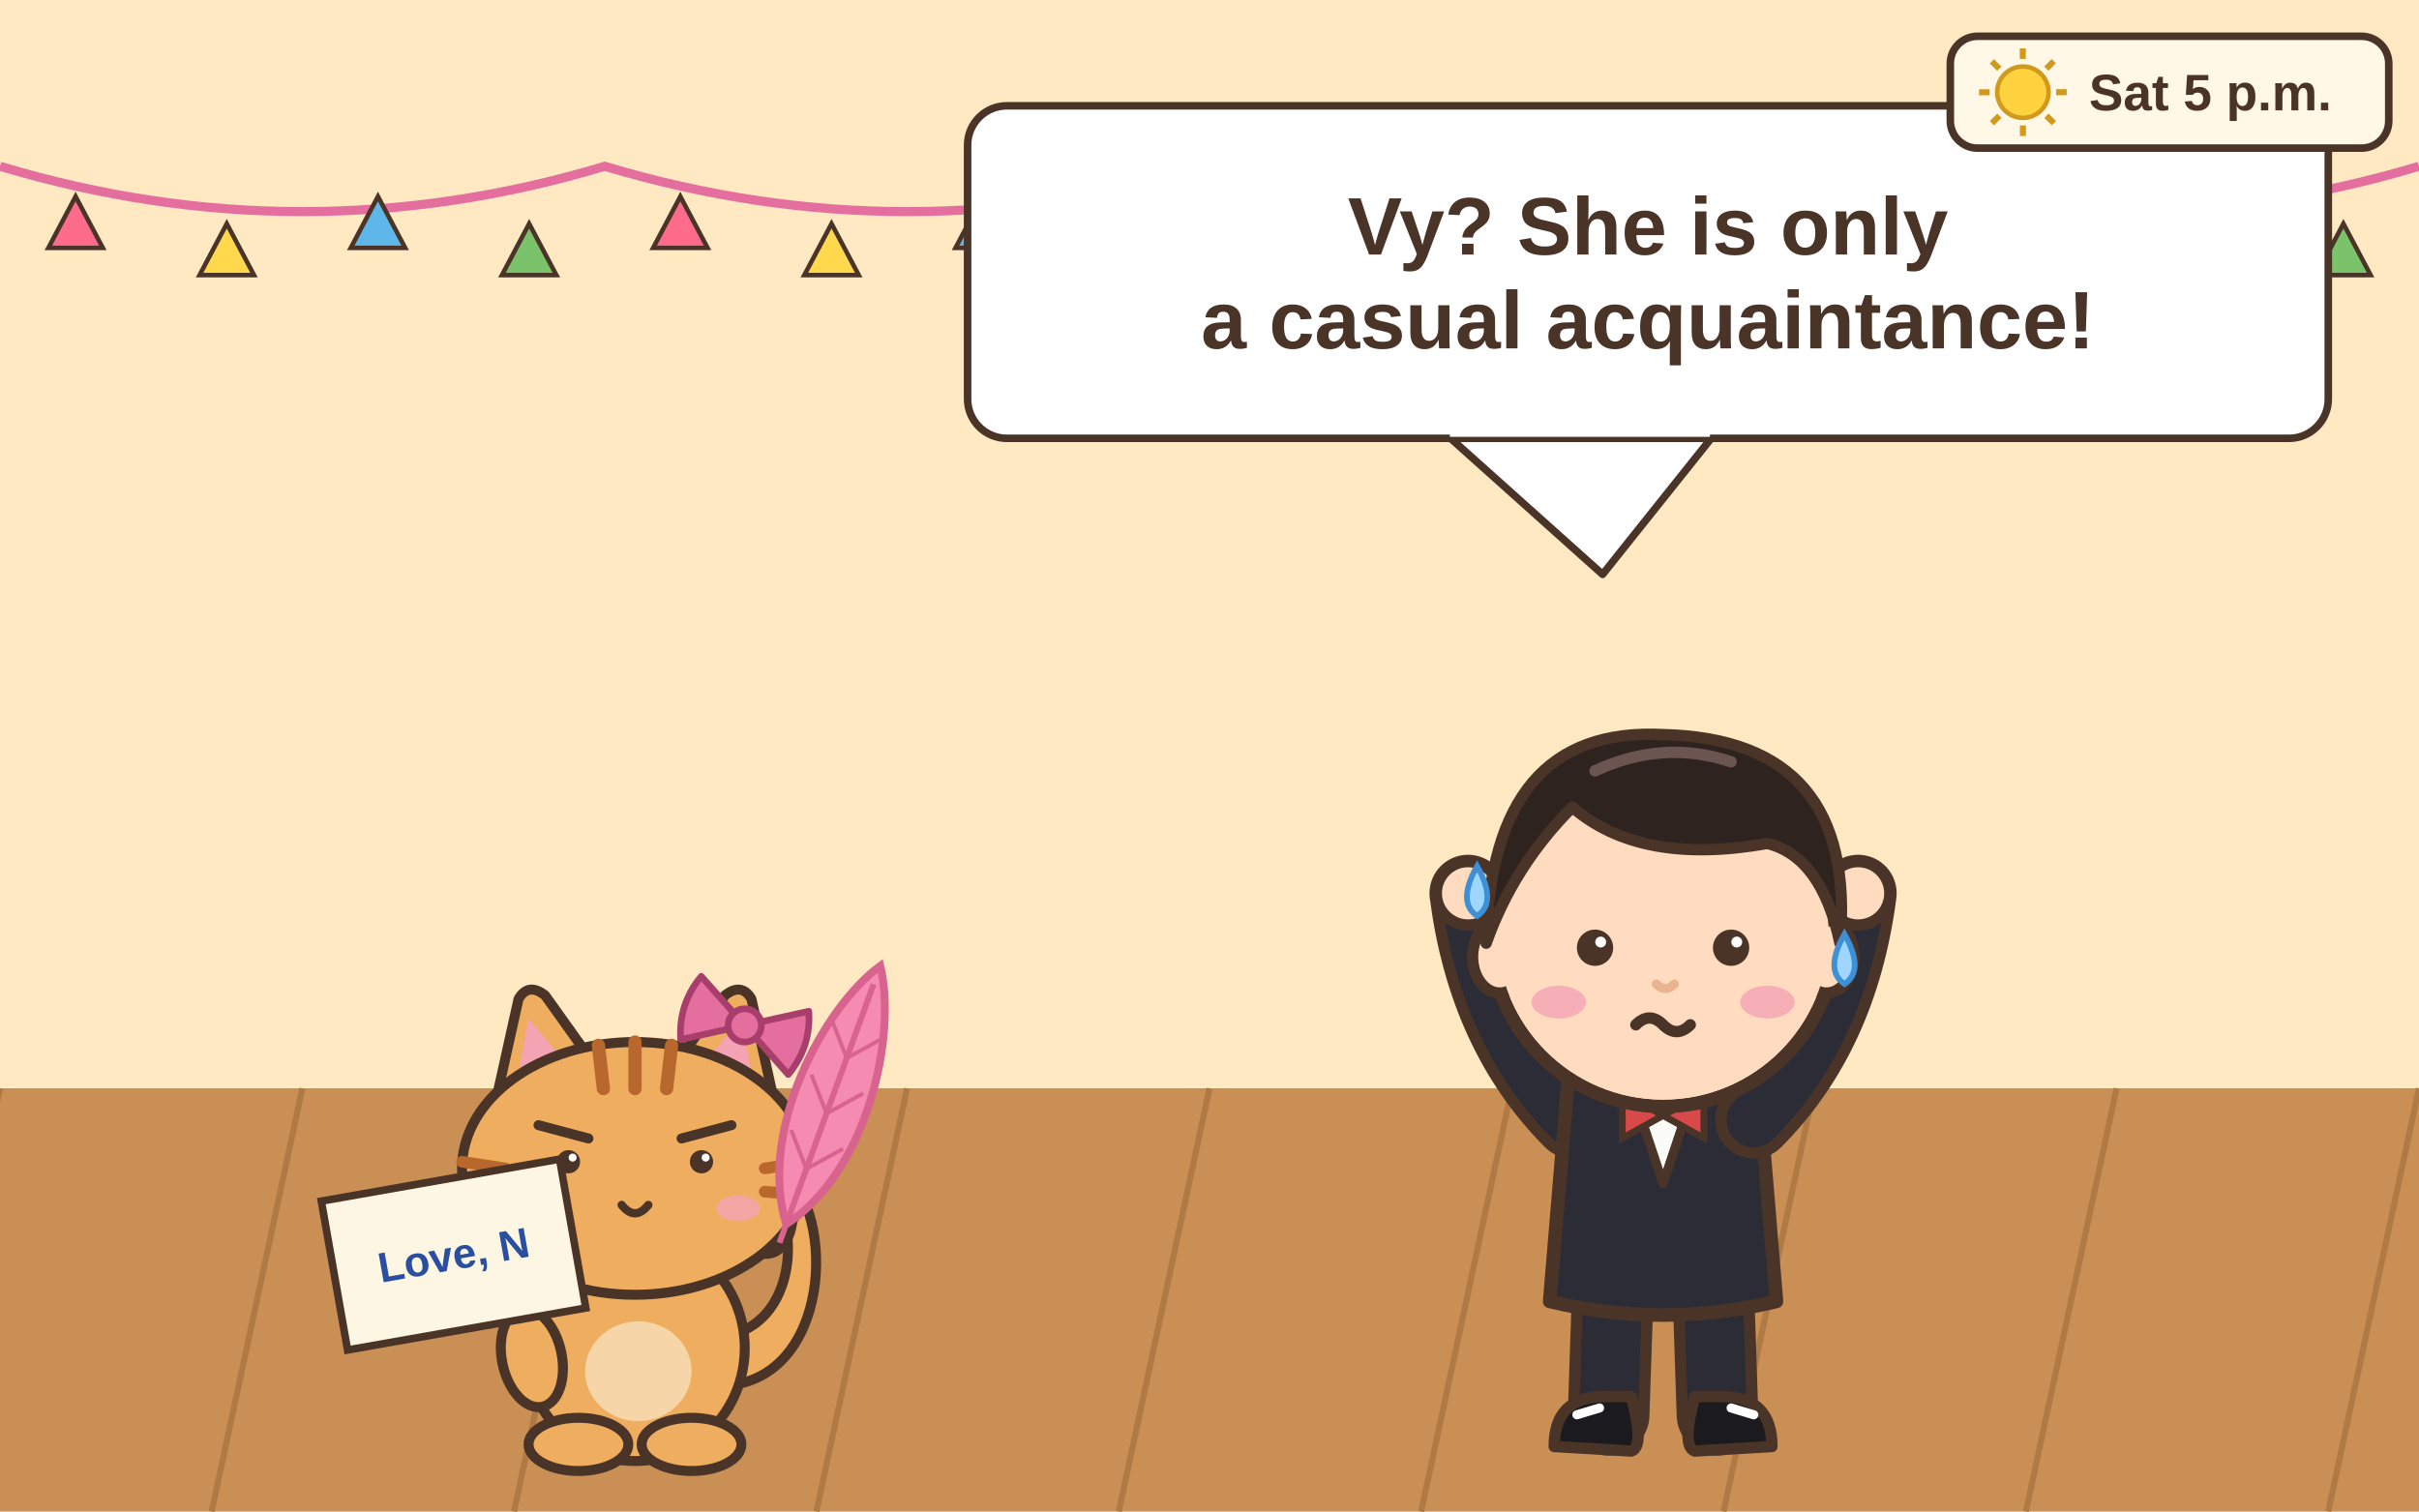
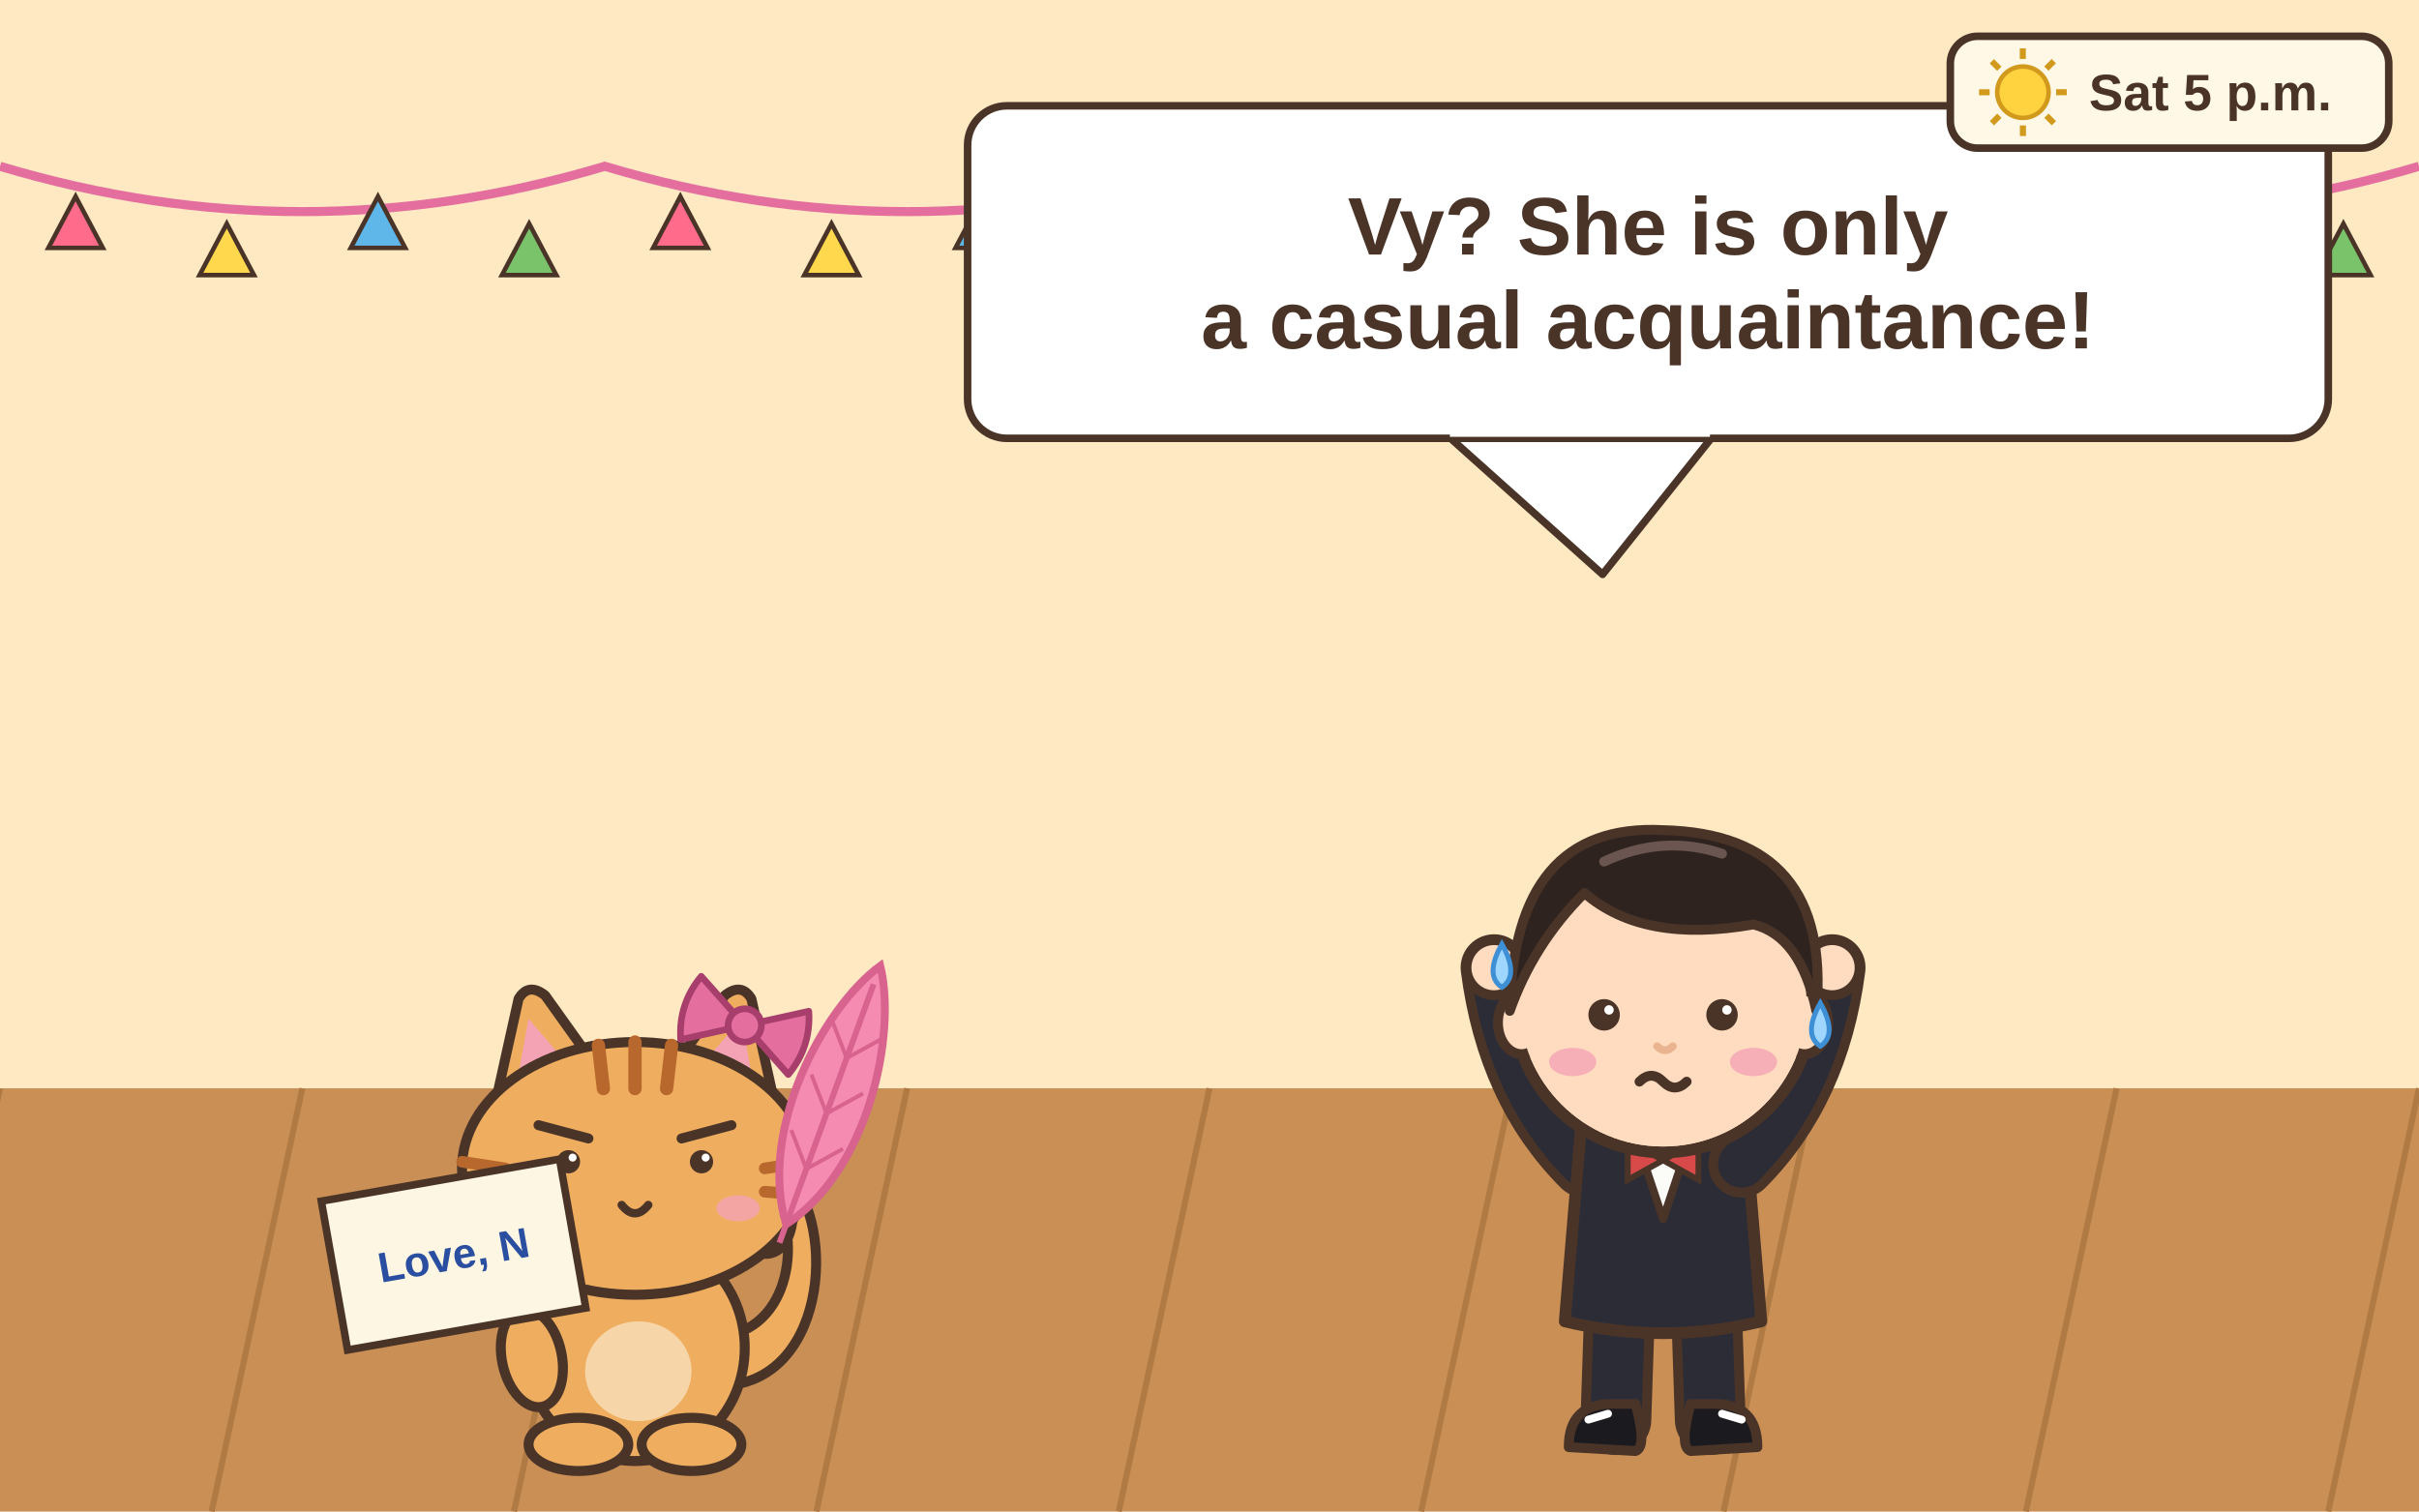
<svg xmlns="http://www.w3.org/2000/svg" viewBox="0 0 1600 1000" width="1600" height="1000">
  <style>.ch{animation:breathe 3.4s ease-in-out infinite;animation-delay:var(--d,0s);transform-box:fill-box;transform-origin:50% 100%}.m-happy,.m-love{animation-name:hop;animation-duration:2.8s}.m-shock{animation-name:shiver;animation-duration:2.4s}.m-angry{animation-name:puff;animation-duration:1.3s}.m-sad,.m-cry{animation-name:droop;animation-duration:4s}.m-sleep{animation-name:snore;animation-duration:3.8s}.m-sly,.m-sweat,.m-grumpy{animation-name:shifty;animation-duration:2.4s}@keyframes breathe{50%{transform:scale(1.015,.985)}}@keyframes hop{0%,58%,100%{transform:none}68%{transform:translateY(-16px) scale(.98,1.03)}78%{transform:scale(1.035,.965)}86%{transform:none}}@keyframes shiver{0%,30%,100%{transform:none}4%{transform:translateX(-7px) rotate(-1.5deg)}8%{transform:translateX(7px) rotate(1.5deg)}12%{transform:translateX(-6px)}16%{transform:translateX(6px)}20%{transform:translateX(-3px)}}@keyframes puff{50%{transform:scale(1.045,.965) translateY(2px)}}@keyframes droop{50%{transform:scale(1.01,.97) rotate(-1.2deg)}}@keyframes snore{50%{transform:scale(1.035,.965)}}@keyframes shifty{0%,100%{transform:rotate(-2deg)}50%{transform:rotate(2deg)}}.blink{animation:blink 4.6s infinite;animation-delay:var(--d,0s);transform-box:fill-box;transform-origin:50% 50%}@keyframes blink{0%,91%,100%{transform:none}94%{transform:scaleY(.1)}}.drip{animation:drip 1.8s ease-in infinite;animation-delay:var(--d,0s)}.drip+.drip{animation-delay:calc(var(--d,0s) - .9s)}@keyframes drip{0%{transform:translateY(-8px);opacity:0}25%{opacity:1}100%{transform:translateY(34px);opacity:0}}.zz{animation:zz 3s ease-in-out infinite}@keyframes zz{0%{transform:translate(0,14px);opacity:0}30%{opacity:1}100%{transform:translate(24px,-34px);opacity:0}}.twinkle{animation:tw 1.8s ease-in-out infinite;animation-delay:var(--d,0s);transform-box:fill-box;transform-origin:50% 50%}@keyframes tw{0%,100%{transform:scale(.7) rotate(0);opacity:.75}50%{transform:scale(1.18) rotate(45deg);opacity:1}}.sway{animation:sway 3.4s ease-in-out infinite;animation-delay:var(--d,0s);transform-box:fill-box;transform-origin:50% 100%}@keyframes sway{0%,100%{transform:rotate(-3deg) translateY(0)}50%{transform:rotate(3deg) translateY(-14px)}}.beat{animation:beat 1.3s ease-in-out infinite;animation-delay:var(--d,0s);transform-box:fill-box;transform-origin:50% 50%}@keyframes beat{0%,60%,100%{transform:scale(1)}12%{transform:scale(1.16)}24%{transform:scale(.96)}36%{transform:scale(1.08)}}.tail{animation:wag 1.7s ease-in-out infinite;transform-origin:60px -40px}@keyframes wag{50%{transform:rotate(10deg)}}.paw{animation:paw 1s ease-in-out infinite;transform-origin:56px -112px}@keyframes paw{50%{transform:rotate(-18deg)}}.float{animation:float 3.2s ease-in-out infinite;animation-delay:var(--d,0s)}@keyframes float{50%{transform:translateY(-18px)}}.ripple{animation:ripple 2.8s ease-in-out infinite;animation-delay:var(--d,0s)}@keyframes ripple{50%{transform:translateX(26px);opacity:.3}}.flutter{animation:flutter 2.4s ease-in-out infinite;animation-delay:var(--d,0s);transform-box:fill-box;transform-origin:50% 0}@keyframes flutter{50%{transform:rotate(9deg)}}.glow{animation:glow 2.6s ease-in-out infinite}@keyframes glow{50%{opacity:.35}}@media (prefers-reduced-motion:reduce){*{animation:none!important}}</style>
  <rect width="1600" height="1000" fill="#ffe9c2" />
  <rect y="720" width="1600" height="280" fill="#c98f55" />
  <path d="M0 720 L -60 1000" stroke="#b07a44" stroke-width="4" />
  <path d="M200 720 L 140 1000" stroke="#b07a44" stroke-width="4" />
  <path d="M400 720 L 340 1000" stroke="#b07a44" stroke-width="4" />
  <path d="M600 720 L 540 1000" stroke="#b07a44" stroke-width="4" />
  <path d="M800 720 L 740 1000" stroke="#b07a44" stroke-width="4" />
  <path d="M1000 720 L 940 1000" stroke="#b07a44" stroke-width="4" />
  <path d="M1200 720 L 1140 1000" stroke="#b07a44" stroke-width="4" />
  <path d="M1400 720 L 1340 1000" stroke="#b07a44" stroke-width="4" />
  <path d="M1600 720 L 1540 1000" stroke="#b07a44" stroke-width="4" />
  <path d="M0 110 Q 200 170 400 110 Q 600 170 800 110 Q 1000 170 1200 110 Q 1400 170 1600 110" fill="none" stroke="#e46f9f" stroke-width="6" />
  <path class="flutter" style="--d:0s" d="M50 130 l 18 34 l -36 0 z" fill="#ff6b8b" stroke="#4a3428" stroke-width="3" />
  <path class="flutter" style="--d:-0.4s" d="M150 148 l 18 34 l -36 0 z" fill="#ffd84d" stroke="#4a3428" stroke-width="3" />
  <path class="flutter" style="--d:-0.8s" d="M250 130 l 18 34 l -36 0 z" fill="#5fb6e8" stroke="#4a3428" stroke-width="3" />
  <path class="flutter" style="--d:-1.2s" d="M350 148 l 18 34 l -36 0 z" fill="#7ac36a" stroke="#4a3428" stroke-width="3" />
  <path class="flutter" style="--d:-1.6s" d="M450 130 l 18 34 l -36 0 z" fill="#ff6b8b" stroke="#4a3428" stroke-width="3" />
  <path class="flutter" style="--d:0s" d="M550 148 l 18 34 l -36 0 z" fill="#ffd84d" stroke="#4a3428" stroke-width="3" />
  <path class="flutter" style="--d:-0.4s" d="M650 130 l 18 34 l -36 0 z" fill="#5fb6e8" stroke="#4a3428" stroke-width="3" />
  <path class="flutter" style="--d:-0.8s" d="M750 148 l 18 34 l -36 0 z" fill="#7ac36a" stroke="#4a3428" stroke-width="3" />
  <path class="flutter" style="--d:-1.2s" d="M850 130 l 18 34 l -36 0 z" fill="#ff6b8b" stroke="#4a3428" stroke-width="3" />
  <path class="flutter" style="--d:-1.6s" d="M950 148 l 18 34 l -36 0 z" fill="#ffd84d" stroke="#4a3428" stroke-width="3" />
  <path class="flutter" style="--d:0s" d="M1050 130 l 18 34 l -36 0 z" fill="#5fb6e8" stroke="#4a3428" stroke-width="3" />
  <path class="flutter" style="--d:-0.4s" d="M1150 148 l 18 34 l -36 0 z" fill="#7ac36a" stroke="#4a3428" stroke-width="3" />
  <path class="flutter" style="--d:-0.8s" d="M1250 130 l 18 34 l -36 0 z" fill="#ff6b8b" stroke="#4a3428" stroke-width="3" />
  <path class="flutter" style="--d:-1.2s" d="M1350 148 l 18 34 l -36 0 z" fill="#ffd84d" stroke="#4a3428" stroke-width="3" />
  <path class="flutter" style="--d:-1.6s" d="M1450 130 l 18 34 l -36 0 z" fill="#5fb6e8" stroke="#4a3428" stroke-width="3" />
  <path class="flutter" style="--d:0s" d="M1550 148 l 18 34 l -36 0 z" fill="#7ac36a" stroke="#4a3428" stroke-width="3" />
-   <g transform="translate(1100 960) scale(1.5 1.5)">
+   <g transform="translate(1100 960) scale(1.3 1.3)">
    <g class="ch ch-nam m-sweat" style="--d:-1.88s">
      <path d="M-22 -76 L -24 -16" fill="none" stroke="#4a3428" stroke-width="36" stroke-linecap="round" stroke-linejoin="round" />
      <path d="M-22 -76 L -24 -16" fill="none" stroke="#2b2c35" stroke-width="26" stroke-linecap="round" stroke-linejoin="round" />
      <path d="M22 -76 L 24 -16" fill="none" stroke="#4a3428" stroke-width="36" stroke-linecap="round" stroke-linejoin="round" />
      <path d="M22 -76 L 24 -16" fill="none" stroke="#2b2c35" stroke-width="26" stroke-linecap="round" stroke-linejoin="round" />
      <path d="M-48 -2 Q -48 -24 -26 -24 L -14 -24 Q -8 -2 -14 0 Z" fill="#1a1a1f" stroke="#4a3428" stroke-width="5" stroke-linejoin="round" />
      <path d="M48 -2 Q 48 -24 26 -24 L 14 -24 Q 8 -2 14 0 Z" fill="#1a1a1f" stroke="#4a3428" stroke-width="5" stroke-linejoin="round" />
      <path d="M-38 -16 l 10 -3 M30 -19 l 10 3" stroke="#fff" stroke-width="4" stroke-linecap="round" />
      <path d="M-40 -146 Q -78 -184 -86 -246" fill="none" stroke="#4a3428" stroke-width="34" stroke-linecap="round" stroke-linejoin="round" />
      <path d="M-40 -146 Q -78 -184 -86 -246" fill="none" stroke="#2b2c35" stroke-width="24" stroke-linecap="round" stroke-linejoin="round" />
      <circle cx="-86" cy="-246" r="14" fill="#ffdcbf" stroke="#4a3428" stroke-width="5" />
      <path d="M-42 -162 Q 0 -174 42 -162 L 50 -66 Q 0 -54 -50 -66 Z" fill="#2b2c35" stroke="#4a3428" stroke-width="6" stroke-linejoin="round" />
      <path d="M-16 -166 L 0 -118 L 16 -166 Z" fill="#fbfbf7" stroke="#4a3428" stroke-width="4" stroke-linejoin="round" />
      <path d="M-18 -158 L 0 -148 L 18 -158 L 18 -138 L 0 -148 L -18 -138 Z" fill="#d84a4a" stroke="#4a3428" stroke-width="3" />
      <path d="M40 -146 Q 78 -184 86 -246" fill="none" stroke="#4a3428" stroke-width="34" stroke-linecap="round" stroke-linejoin="round" />
      <path d="M40 -146 Q 78 -184 86 -246" fill="none" stroke="#2b2c35" stroke-width="24" stroke-linecap="round" stroke-linejoin="round" />
      <circle cx="86" cy="-246" r="14" fill="#ffdcbf" stroke="#4a3428" stroke-width="5" />
      <circle cx="0" cy="-228" r="76" fill="#ffdcbf" stroke="#4a3428" stroke-width="6" />
      <ellipse cx="-72" cy="-218" rx="12" ry="16" fill="#ffdcbf" stroke="#4a3428" stroke-width="5" />
      <ellipse cx="72" cy="-218" rx="12" ry="16" fill="#ffdcbf" stroke="#4a3428" stroke-width="5" />
      <circle cx="0" cy="-228" r="73" fill="#ffdcbf" />
      <g class="blink">
        <circle cx="-30" cy="-222" r="8" fill="#4a3428" />
        <circle cx="-27.5" cy="-224.5" r="2.4" fill="#fff" />
        <circle cx="30" cy="-222" r="8" fill="#4a3428" />
        <circle cx="32.5" cy="-224.5" r="2.4" fill="#fff" />
      </g>
      <path d="M-12 -188 q 6 -6 12 0 q 6 6 12 0" fill="none" stroke="#4a3428" stroke-width="5" stroke-linecap="round" />
      <ellipse cx="-46" cy="-198" rx="12" ry="7.2" fill="#f4a3b5" opacity=".8" />
      <ellipse cx="46" cy="-198" rx="12" ry="7.2" fill="#f4a3b5" opacity=".8" />
      <path d="M-3 -206 q 4 4 8 0" fill="none" stroke="#e9b48f" stroke-width="4" stroke-linecap="round" />
      <path d="M-78 -224 Q -76 -320 0 -316 Q 86 -314 78 -224 Q 70 -262 46 -268 Q -10 -258 -40 -284 Q -66 -258 -78 -224 Z" fill="#2f2320" stroke="#4a3428" stroke-width="5" stroke-linejoin="round" />
      <path d="M-30 -300 q 30 -14 60 -4" fill="none" stroke="#6a5550" stroke-width="5" stroke-linecap="round" />
      <path class="drip" d="M-82 -258 q -9 16 0 22 q 9 -6 0 -22z" fill="#9fd6ff" stroke="#3d8fd6" stroke-width="2.5" />
      <path class="drip" d="M80 -228 q -9 16 0 22 q 9 -6 0 -22z" fill="#9fd6ff" stroke="#3d8fd6" stroke-width="2.5" />
    </g>
  </g>
  <g transform="translate(420 960) scale(1.1 1.1)">
    <g class="ch ch-cho m-grumpy" style="--d:-0.02s">
      <path class="tail" d="M60 -40 C 120 -50 120 -150 86 -170 C 76 -176 70 -168 78 -160 C 100 -140 98 -80 58 -70" fill="#efae5f" stroke="#4a3428" stroke-width="6" stroke-linejoin="round" />
      <ellipse cx="0" cy="-62" rx="66" ry="68" fill="#efae5f" stroke="#4a3428" stroke-width="6" />
      <ellipse cx="2" cy="-48" rx="32" ry="30" fill="#f6d6a8" />
      <ellipse cx="-34" cy="-4" rx="30" ry="16" fill="#efae5f" stroke="#4a3428" stroke-width="6" />
      <ellipse cx="34" cy="-4" rx="30" ry="16" fill="#efae5f" stroke="#4a3428" stroke-width="6" />
      <ellipse cx="-62" cy="-56" rx="18" ry="30" fill="#efae5f" stroke="#4a3428" stroke-width="6" transform="rotate(-12 -62 -56)" />
      <g class="paw">
        <ellipse cx="74" cy="-150" rx="20" ry="32" fill="#efae5f" stroke="#4a3428" stroke-width="6" transform="rotate(-14 74 -150)" />
      </g>
      <path d="M-86 -200 L -70 -272 Q -64 -282 -54 -274 L -24 -232 Z" fill="#efae5f" stroke="#4a3428" stroke-width="6" stroke-linejoin="round" />
      <path d="M-72 -216 L -64 -260 L -40 -232 Z" fill="#f4a3b5" />
      <path d="M86 -200 L 70 -272 Q 64 -282 54 -274 L 24 -232 Z" fill="#efae5f" stroke="#4a3428" stroke-width="6" stroke-linejoin="round" />
      <path d="M72 -216 L 64 -260 L 40 -232 Z" fill="#f4a3b5" />
      <ellipse cx="0" cy="-170" rx="104" ry="76" fill="#efae5f" stroke="#4a3428" stroke-width="6" />
      <path d="M-22 -244 l 3 26 M0 -246 l 0 28 M22 -244 l -3 26" stroke="#b8682c" stroke-width="8" stroke-linecap="round" />
      <path d="M-104 -174 l 26 4 M-102 -154 l 24 -2 M104 -174 l -26 4 M102 -154 l -24 -2" stroke="#b8682c" stroke-width="7" stroke-linecap="round" />
      <g class="blink">
        <circle cx="-40" cy="-174" r="7" fill="#4a3428" />
        <circle cx="-37.5" cy="-176.5" r="2.4" fill="#fff" />
        <circle cx="40" cy="-174" r="7" fill="#4a3428" />
        <circle cx="42.5" cy="-176.5" r="2.4" fill="#fff" />
      </g>
      <path d="M-8 -148 Q 0 -138 8 -148" fill="none" stroke="#4a3428" stroke-width="5" stroke-linecap="round" />
      <ellipse cx="-62" cy="-146" rx="13" ry="7.8" fill="#f4a3b5" opacity=".8" />
      <ellipse cx="62" cy="-146" rx="13" ry="7.8" fill="#f4a3b5" opacity=".8" />
      <g transform="translate(66 -256) rotate(18)">
        <path d="M0 0 L -34 -20 Q -42 0 -34 20 Z M0 0 L 34 -20 Q 42 0 34 20 Z" fill="#e46f9f" stroke="#a83e6c" stroke-width="4" stroke-linejoin="round" />
        <circle r="10" fill="#e46f9f" stroke="#a83e6c" stroke-width="4" />
      </g>
      <path d="M-58 -196 l 30 8 M58 -196 l -30 8" stroke="#4a3428" stroke-width="6" stroke-linecap="round" />
    </g>
  </g>
  <g transform="translate(520 810) rotate(20) scale(1.3)">
    <path d="M0 0 C 30 -40 20 -110 0 -140 C -20 -110 -30 -40 0 0 Z" fill="#f58bb0" stroke="#d8638e" stroke-width="4" />
    <path d="M0 10 L 0 -130" stroke="#d8638e" stroke-width="3" />
    <path d="M0 -30 l 14 -16 M0 -30 l -14 -16" stroke="#d8638e" stroke-width="2" />
    <path d="M0 -60 l 14 -16 M0 -60 l -14 -16" stroke="#d8638e" stroke-width="2" />
    <path d="M0 -90 l 14 -16 M0 -90 l -14 -16" stroke="#d8638e" stroke-width="2" />
  </g>
  <g transform="translate(300 830) rotate(-10)">
    <rect x="-80" y="-50" width="160" height="100" fill="#fdf6e3" stroke="#4a3428" stroke-width="5" />
    <text x="0" y="10" text-anchor="middle" font-size="28" font-weight="900" fill="#2a4ea0" font-family="'Baloo 2', 'Trebuchet MS', Arial">Love, N</text>
  </g>
  <g>
    <path d="M955 286 L 1060 380 L 1135 286 Z" fill="#fff" stroke="#4a3428" stroke-width="5" stroke-linejoin="round" />
    <rect x="640" y="70" width="900" height="220" rx="26" fill="#fff" stroke="#4a3428" stroke-width="5" />
    <path d="M959 285 L 1131 285" stroke="#fff" stroke-width="8" />
    <text x="1090" y="168.39" text-anchor="middle" font-size="54" font-weight="900" fill="#4a3428" font-family="'Baloo 2', 'Trebuchet MS', Arial">Vy? She is only</text>
    <text x="1090" y="230.49" text-anchor="middle" font-size="54" font-weight="900" fill="#4a3428" font-family="'Baloo 2', 'Trebuchet MS', Arial">a casual acquaintance!</text>
  </g>
  <g transform="translate(1290 24)">
    <rect width="290" height="74" rx="18" fill="#fff8e7" stroke="#4a3428" stroke-width="5" />
    <circle cx="48" cy="37" r="17" fill="#ffd23f" stroke="#d29a1c" stroke-width="3" />
    <path d="M48 37 m 22 0 l 7 0" stroke="#d29a1c" stroke-width="4" />
    <path d="M48 37 m 15.563 15.55 l 4.952 4.948" stroke="#d29a1c" stroke-width="4" />
    <path d="M48 37 m 0.018 22 l 0.006 7" stroke="#d29a1c" stroke-width="4" />
    <path d="M48 37 m -15.538 15.575 l -4.944 4.956" stroke="#d29a1c" stroke-width="4" />
    <path d="M48 37 m -22 0.035 l -7 0.011" stroke="#d29a1c" stroke-width="4" />
    <path d="M48 37 m -15.587 -15.525 l -4.96 -4.94" stroke="#d29a1c" stroke-width="4" />
    <path d="M48 37 m -0.053 -22 l -0.017 -7" stroke="#d29a1c" stroke-width="4" />
    <path d="M48 37 m 15.513 -15.6 l 4.936 -4.964" stroke="#d29a1c" stroke-width="4" />
    <text x="172" y="49" text-anchor="middle" font-size="34" font-weight="900" fill="#4a3428" font-family="Arial">Sat 5 p.m.</text>
  </g>
</svg>
